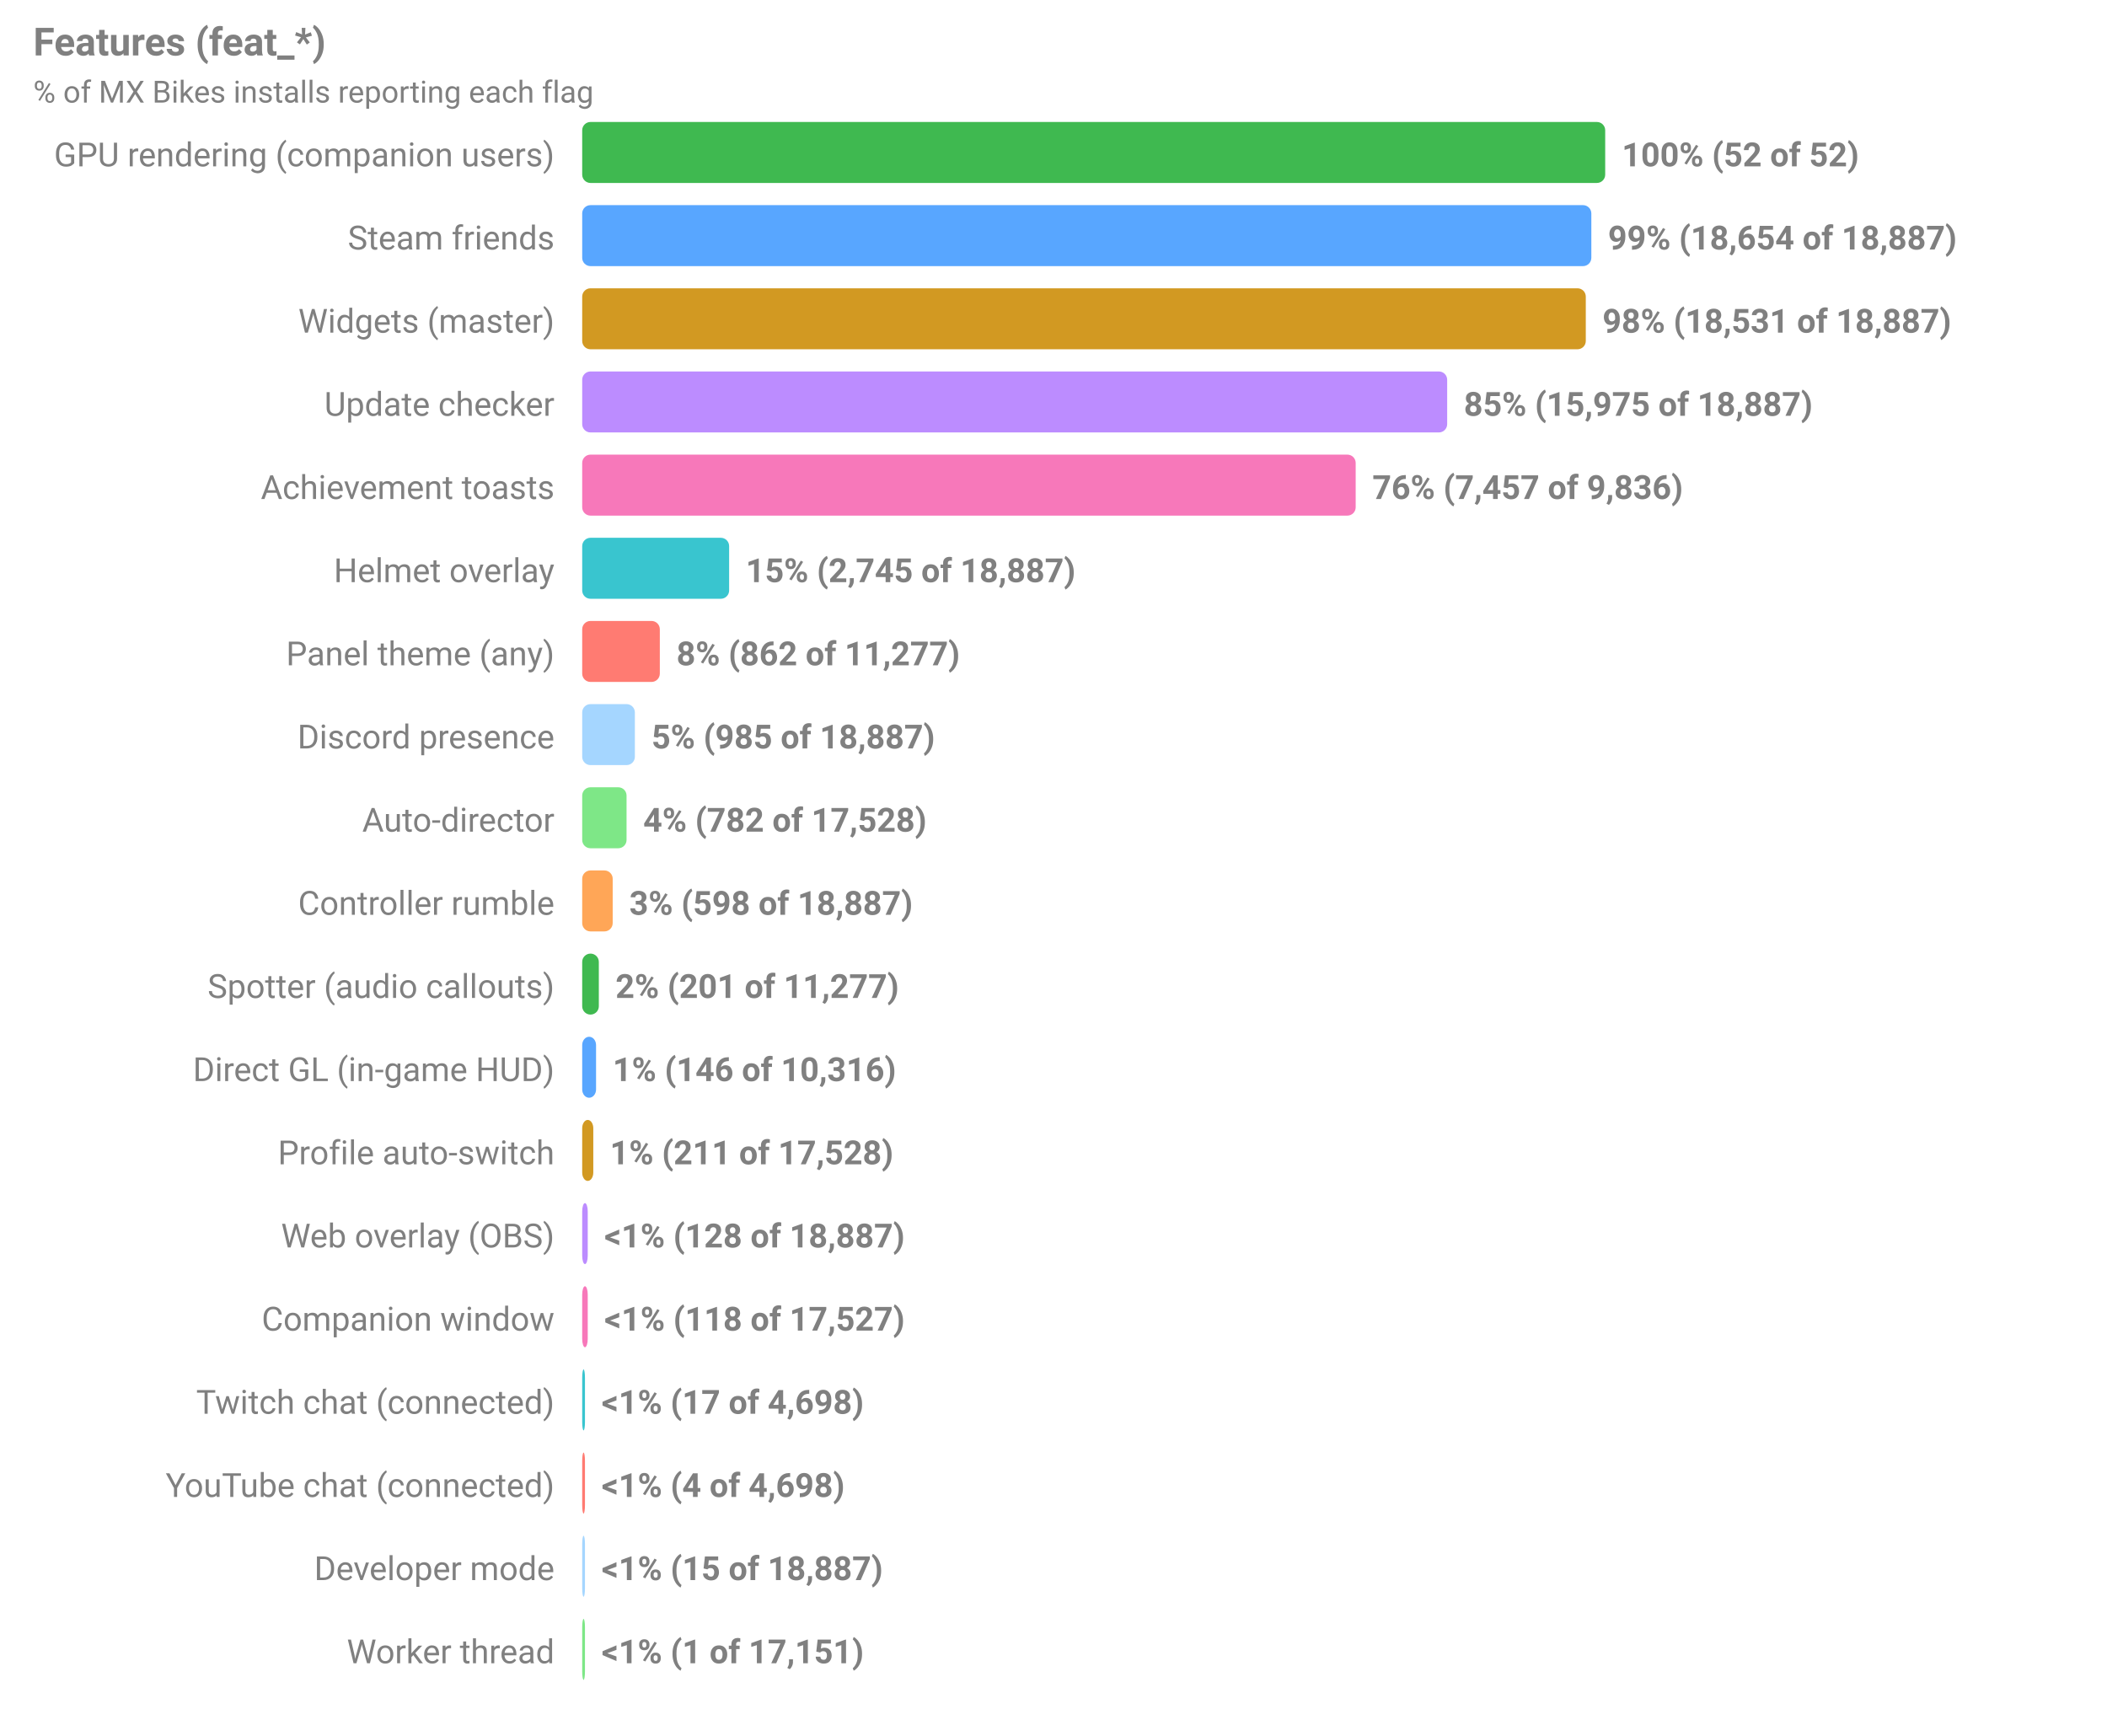
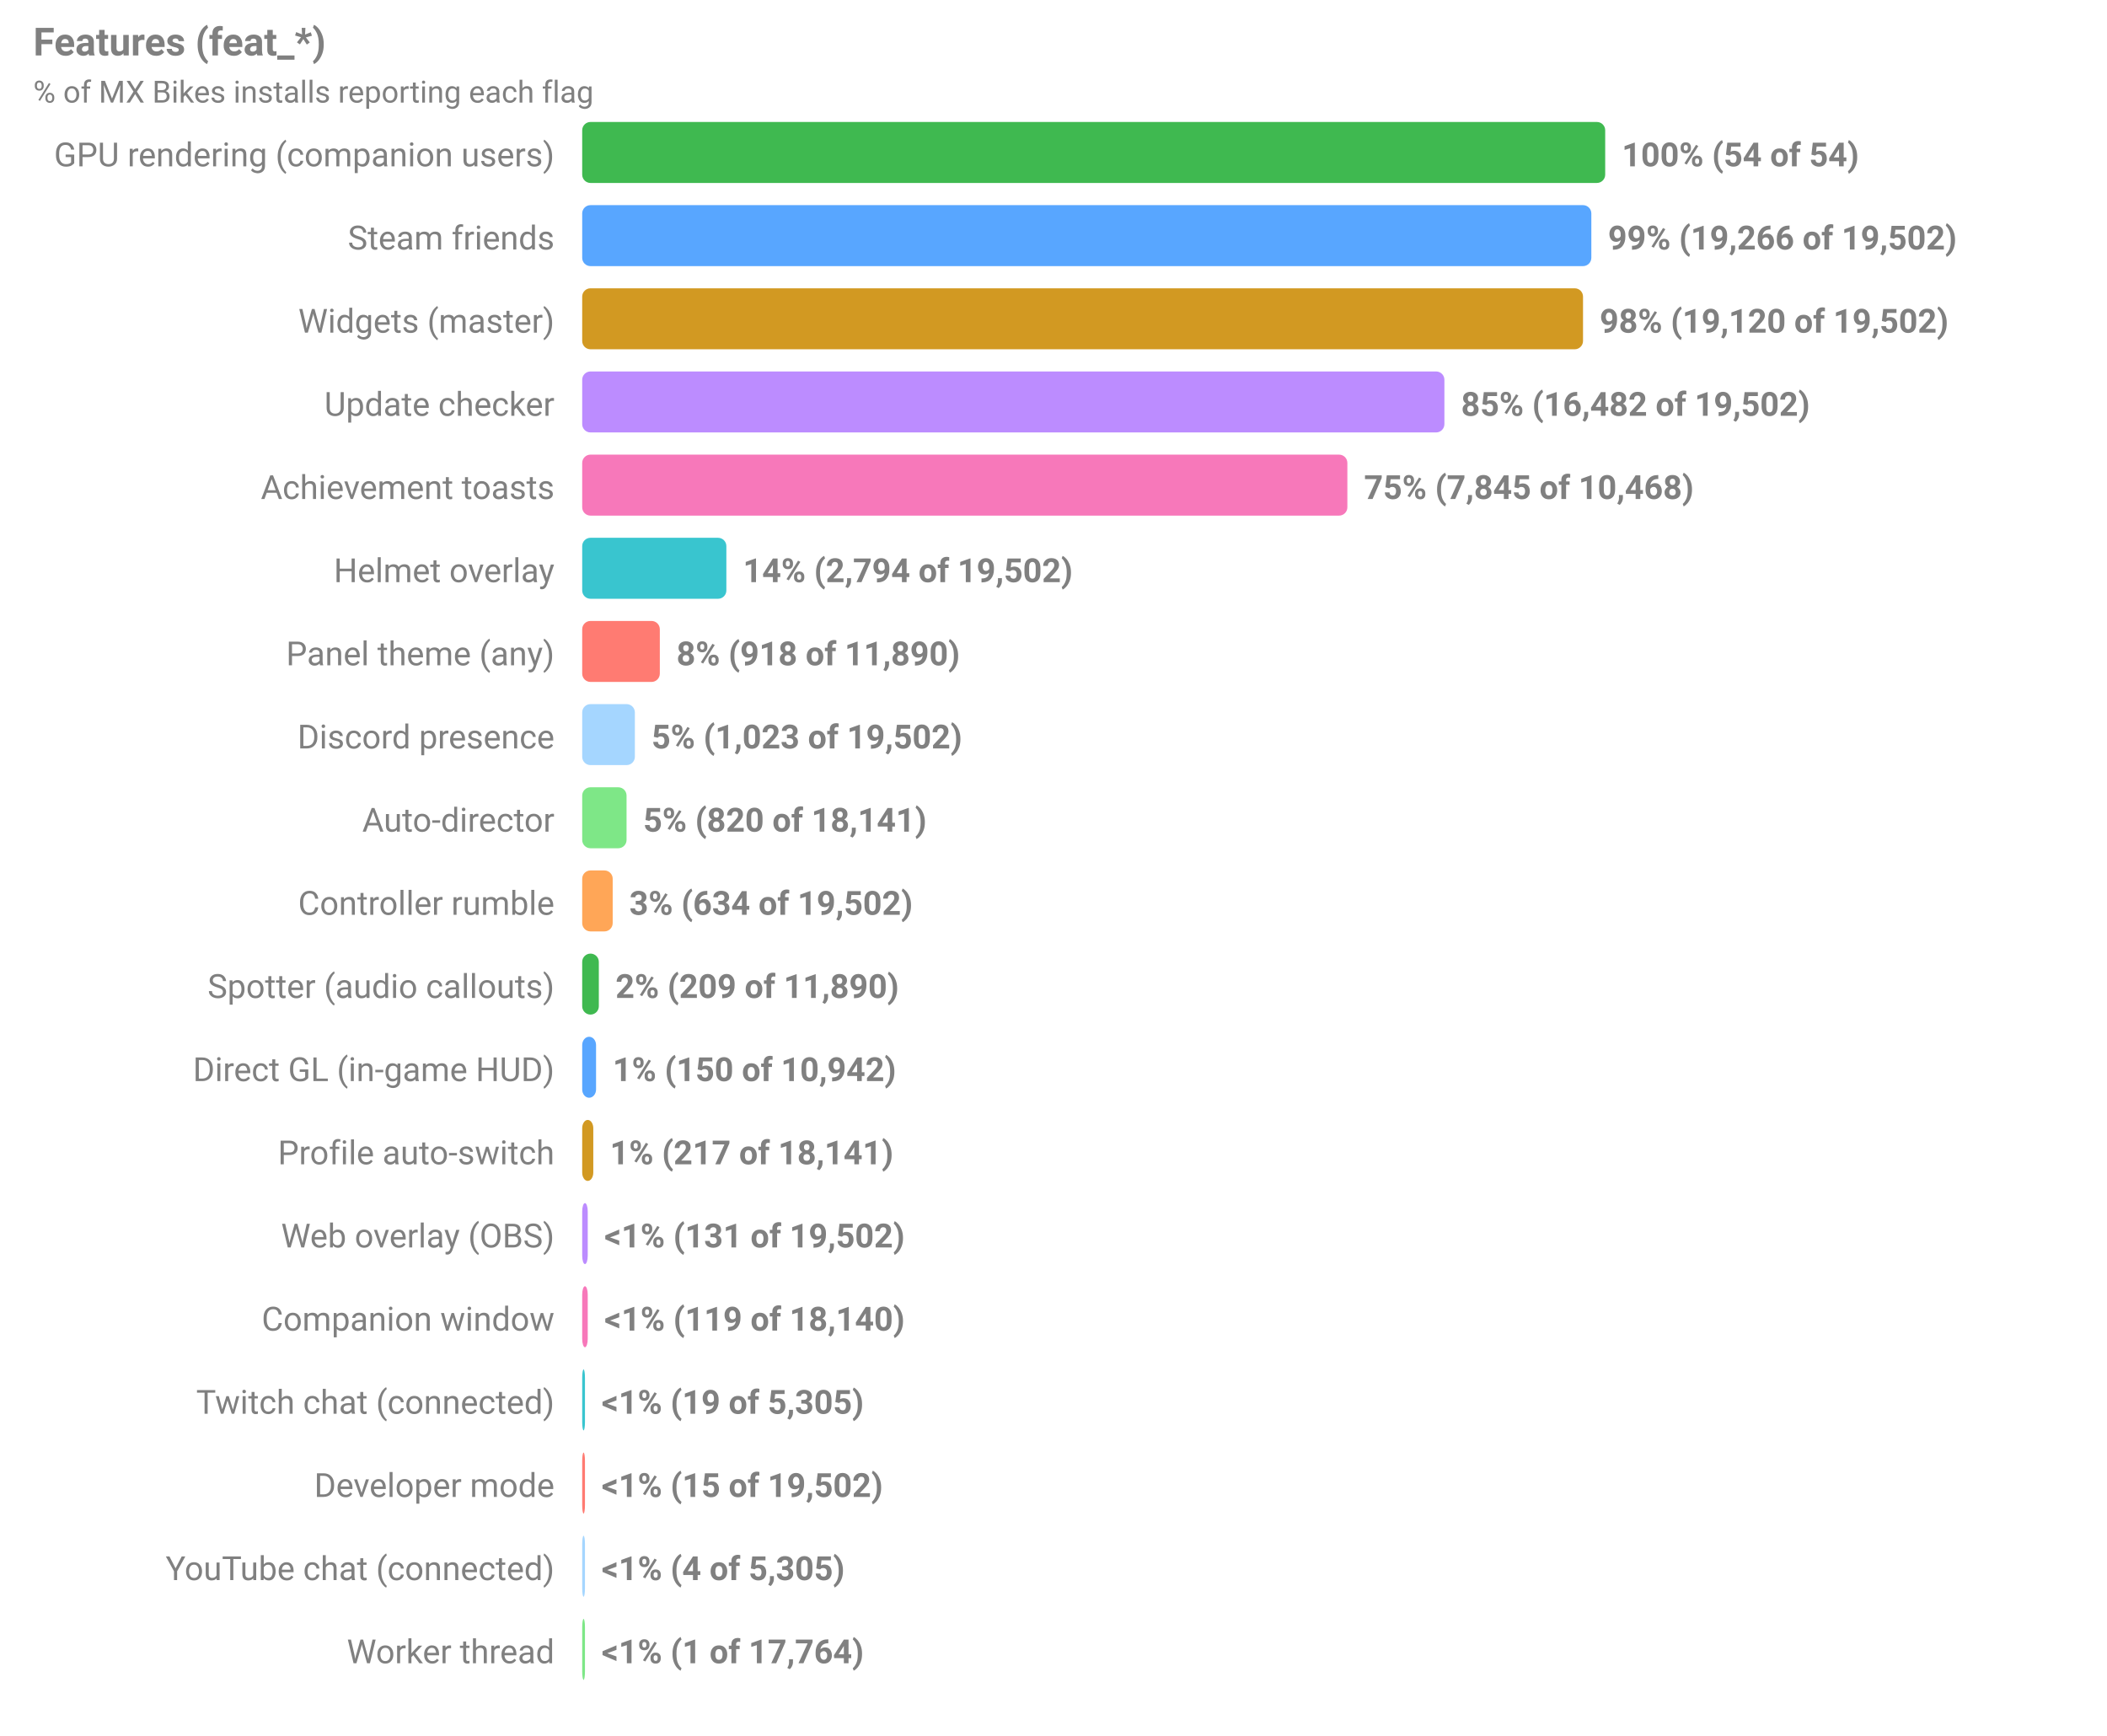
<svg xmlns="http://www.w3.org/2000/svg" width="760" height="626" viewBox="0 0 760 626" role="img" aria-label="Features (feat_*)">
  <style>
  text{font-family:-apple-system,BlinkMacSystemFont,'Segoe UI',Roboto,Helvetica,Arial,sans-serif}
  .grid{stroke:#808080;stroke-opacity:.3;stroke-width:1}
  .axis{stroke:#808080;stroke-width:1}
  .lbl{fill:#808080;font-size:12px}
  .val{fill:#808080;font-size:12px;font-weight:600}
  .title{fill:#808080;font-size:14px;font-weight:700}
  .sub{fill:#808080;font-size:11px}
  .gap{fill:#808080;opacity:.12}
  .gaplbl{fill:#808080;font-size:10px;opacity:.85}
  .ico{fill:#808080}
  .t1{fill:#e3b341}
  .t2{fill:#d29922}
  .t3{fill:#b7860b}
  .t4{fill:#946f0f}
</style>
  <text x="12" y="20" class="title">Features (feat_*)</text>
  <text x="12" y="37" class="sub">% of MX Bikes installs reporting each flag</text>
  <text x="200" y="60" class="lbl" text-anchor="end">GPU rendering (companion users)</text>
-   <rect x="210" y="44" width="369" height="22" rx="3" fill="#3fb950" data-tip="GPU rendering (companion users): 100% (52 of 52)" />
-   <text x="585" y="60" class="val">100% (52 of 52)</text>
+   <rect x="210" y="44" width="369" height="22" rx="3" fill="#3fb950" data-tip="GPU rendering (companion users): 100% (54 of 54)" />
+   <text x="585" y="60" class="val">100% (54 of 54)</text>
  <text x="200" y="90" class="lbl" text-anchor="end">Steam friends</text>
-   <rect x="210" y="74" width="364" height="22" rx="3" fill="#58a6ff" data-tip="Steam friends: 99% (18,654 of 18,887)" />
-   <text x="580" y="90" class="val">99% (18,654 of 18,887)</text>
+   <rect x="210" y="74" width="364" height="22" rx="3" fill="#58a6ff" data-tip="Steam friends: 99% (19,266 of 19,502)" />
+   <text x="580" y="90" class="val">99% (19,266 of 19,502)</text>
  <text x="200" y="120" class="lbl" text-anchor="end">Widgets (master)</text>
-   <rect x="210" y="104" width="362" height="22" rx="3" fill="#d29922" data-tip="Widgets (master): 98% (18,531 of 18,887)" />
-   <text x="578" y="120" class="val">98% (18,531 of 18,887)</text>
+   <rect x="210" y="104" width="361" height="22" rx="3" fill="#d29922" data-tip="Widgets (master): 98% (19,120 of 19,502)" />
+   <text x="577" y="120" class="val">98% (19,120 of 19,502)</text>
  <text x="200" y="150" class="lbl" text-anchor="end">Update checker</text>
-   <rect x="210" y="134" width="312" height="22" rx="3" fill="#bc8cff" data-tip="Update checker: 85% (15,975 of 18,887)" />
-   <text x="528" y="150" class="val">85% (15,975 of 18,887)</text>
+   <rect x="210" y="134" width="311" height="22" rx="3" fill="#bc8cff" data-tip="Update checker: 85% (16,482 of 19,502)" />
+   <text x="527" y="150" class="val">85% (16,482 of 19,502)</text>
  <text x="200" y="180" class="lbl" text-anchor="end">Achievement toasts</text>
-   <rect x="210" y="164" width="279" height="22" rx="3" fill="#f778ba" data-tip="Achievement toasts: 76% (7,457 of 9,836)" />
-   <text x="495" y="180" class="val">76% (7,457 of 9,836)</text>
+   <rect x="210" y="164" width="276" height="22" rx="3" fill="#f778ba" data-tip="Achievement toasts: 75% (7,845 of 10,468)" />
+   <text x="492" y="180" class="val">75% (7,845 of 10,468)</text>
  <text x="200" y="210" class="lbl" text-anchor="end">Helmet overlay</text>
-   <rect x="210" y="194" width="53" height="22" rx="3" fill="#39c5cf" data-tip="Helmet overlay: 15% (2,745 of 18,887)" />
-   <text x="269" y="210" class="val">15% (2,745 of 18,887)</text>
+   <rect x="210" y="194" width="52" height="22" rx="3" fill="#39c5cf" data-tip="Helmet overlay: 14% (2,794 of 19,502)" />
+   <text x="268" y="210" class="val">14% (2,794 of 19,502)</text>
  <text x="200" y="240" class="lbl" text-anchor="end">Panel theme (any)</text>
-   <rect x="210" y="224" width="28" height="22" rx="3" fill="#ff7b72" data-tip="Panel theme (any): 8% (862 of 11,277)" />
-   <text x="244" y="240" class="val">8% (862 of 11,277)</text>
+   <rect x="210" y="224" width="28" height="22" rx="3" fill="#ff7b72" data-tip="Panel theme (any): 8% (918 of 11,890)" />
+   <text x="244" y="240" class="val">8% (918 of 11,890)</text>
  <text x="200" y="270" class="lbl" text-anchor="end">Discord presence</text>
-   <rect x="210" y="254" width="19" height="22" rx="3" fill="#a5d6ff" data-tip="Discord presence: 5% (985 of 18,887)" />
-   <text x="235" y="270" class="val">5% (985 of 18,887)</text>
+   <rect x="210" y="254" width="19" height="22" rx="3" fill="#a5d6ff" data-tip="Discord presence: 5% (1,023 of 19,502)" />
+   <text x="235" y="270" class="val">5% (1,023 of 19,502)</text>
  <text x="200" y="300" class="lbl" text-anchor="end">Auto-director</text>
-   <rect x="210" y="284" width="16" height="22" rx="3" fill="#7ee787" data-tip="Auto-director: 4% (782 of 17,528)" />
-   <text x="232" y="300" class="val">4% (782 of 17,528)</text>
+   <rect x="210" y="284" width="16" height="22" rx="3" fill="#7ee787" data-tip="Auto-director: 5% (820 of 18,141)" />
+   <text x="232" y="300" class="val">5% (820 of 18,141)</text>
  <text x="200" y="330" class="lbl" text-anchor="end">Controller rumble</text>
-   <rect x="210" y="314" width="11" height="22" rx="3" fill="#ffa657" data-tip="Controller rumble: 3% (598 of 18,887)" />
-   <text x="227" y="330" class="val">3% (598 of 18,887)</text>
+   <rect x="210" y="314" width="11" height="22" rx="3" fill="#ffa657" data-tip="Controller rumble: 3% (634 of 19,502)" />
+   <text x="227" y="330" class="val">3% (634 of 19,502)</text>
  <text x="200" y="360" class="lbl" text-anchor="end">Spotter (audio callouts)</text>
-   <rect x="210" y="344" width="6" height="22" rx="3" fill="#3fb950" data-tip="Spotter (audio callouts): 2% (201 of 11,277)" />
-   <text x="222" y="360" class="val">2% (201 of 11,277)</text>
+   <rect x="210" y="344" width="6" height="22" rx="3" fill="#3fb950" data-tip="Spotter (audio callouts): 2% (209 of 11,890)" />
+   <text x="222" y="360" class="val">2% (209 of 11,890)</text>
  <text x="200" y="390" class="lbl" text-anchor="end">Direct GL (in-game HUD)</text>
-   <rect x="210" y="374" width="5" height="22" rx="3" fill="#58a6ff" data-tip="Direct GL (in-game HUD): 1% (146 of 10,316)" />
-   <text x="221" y="390" class="val">1% (146 of 10,316)</text>
+   <rect x="210" y="374" width="5" height="22" rx="3" fill="#58a6ff" data-tip="Direct GL (in-game HUD): 1% (150 of 10,942)" />
+   <text x="221" y="390" class="val">1% (150 of 10,942)</text>
  <text x="200" y="420" class="lbl" text-anchor="end">Profile auto-switch</text>
-   <rect x="210" y="404" width="4" height="22" rx="3" fill="#d29922" data-tip="Profile auto-switch: 1% (211 of 17,528)" />
-   <text x="220" y="420" class="val">1% (211 of 17,528)</text>
+   <rect x="210" y="404" width="4" height="22" rx="3" fill="#d29922" data-tip="Profile auto-switch: 1% (217 of 18,141)" />
+   <text x="220" y="420" class="val">1% (217 of 18,141)</text>
  <text x="200" y="450" class="lbl" text-anchor="end">Web overlay (OBS)</text>
-   <rect x="210" y="434" width="2" height="22" rx="3" fill="#bc8cff" data-tip="Web overlay (OBS): &lt;1% (128 of 18,887)" />
-   <text x="218" y="450" class="val">&lt;1% (128 of 18,887)</text>
+   <rect x="210" y="434" width="2" height="22" rx="3" fill="#bc8cff" data-tip="Web overlay (OBS): &lt;1% (131 of 19,502)" />
+   <text x="218" y="450" class="val">&lt;1% (131 of 19,502)</text>
  <text x="200" y="480" class="lbl" text-anchor="end">Companion window</text>
-   <rect x="210" y="464" width="2" height="22" rx="3" fill="#f778ba" data-tip="Companion window: &lt;1% (118 of 17,527)" />
-   <text x="218" y="480" class="val">&lt;1% (118 of 17,527)</text>
+   <rect x="210" y="464" width="2" height="22" rx="3" fill="#f778ba" data-tip="Companion window: &lt;1% (119 of 18,140)" />
+   <text x="218" y="480" class="val">&lt;1% (119 of 18,140)</text>
  <text x="200" y="510" class="lbl" text-anchor="end">Twitch chat (connected)</text>
-   <rect x="210" y="494" width="1" height="22" rx="3" fill="#39c5cf" data-tip="Twitch chat (connected): &lt;1% (17 of 4,698)" />
-   <text x="217" y="510" class="val">&lt;1% (17 of 4,698)</text>
-   <text x="200" y="540" class="lbl" text-anchor="end">YouTube chat (connected)</text>
-   <rect x="210" y="524" width="1" height="22" rx="3" fill="#ff7b72" data-tip="YouTube chat (connected): &lt;1% (4 of 4,698)" />
-   <text x="217" y="540" class="val">&lt;1% (4 of 4,698)</text>
-   <text x="200" y="570" class="lbl" text-anchor="end">Developer mode</text>
-   <rect x="210" y="554" width="1" height="22" rx="3" fill="#a5d6ff" data-tip="Developer mode: &lt;1% (15 of 18,887)" />
-   <text x="217" y="570" class="val">&lt;1% (15 of 18,887)</text>
+   <rect x="210" y="494" width="1" height="22" rx="3" fill="#39c5cf" data-tip="Twitch chat (connected): &lt;1% (19 of 5,305)" />
+   <text x="217" y="510" class="val">&lt;1% (19 of 5,305)</text>
+   <text x="200" y="540" class="lbl" text-anchor="end">Developer mode</text>
+   <rect x="210" y="524" width="1" height="22" rx="3" fill="#ff7b72" data-tip="Developer mode: &lt;1% (15 of 19,502)" />
+   <text x="217" y="540" class="val">&lt;1% (15 of 19,502)</text>
+   <text x="200" y="570" class="lbl" text-anchor="end">YouTube chat (connected)</text>
+   <rect x="210" y="554" width="1" height="22" rx="3" fill="#a5d6ff" data-tip="YouTube chat (connected): &lt;1% (4 of 5,305)" />
+   <text x="217" y="570" class="val">&lt;1% (4 of 5,305)</text>
  <text x="200" y="600" class="lbl" text-anchor="end">Worker thread</text>
-   <rect x="210" y="584" width="1" height="22" rx="3" fill="#7ee787" data-tip="Worker thread: &lt;1% (1 of 17,151)" />
-   <text x="217" y="600" class="val">&lt;1% (1 of 17,151)</text>
+   <rect x="210" y="584" width="1" height="22" rx="3" fill="#7ee787" data-tip="Worker thread: &lt;1% (1 of 17,764)" />
+   <text x="217" y="600" class="val">&lt;1% (1 of 17,764)</text>
</svg>
